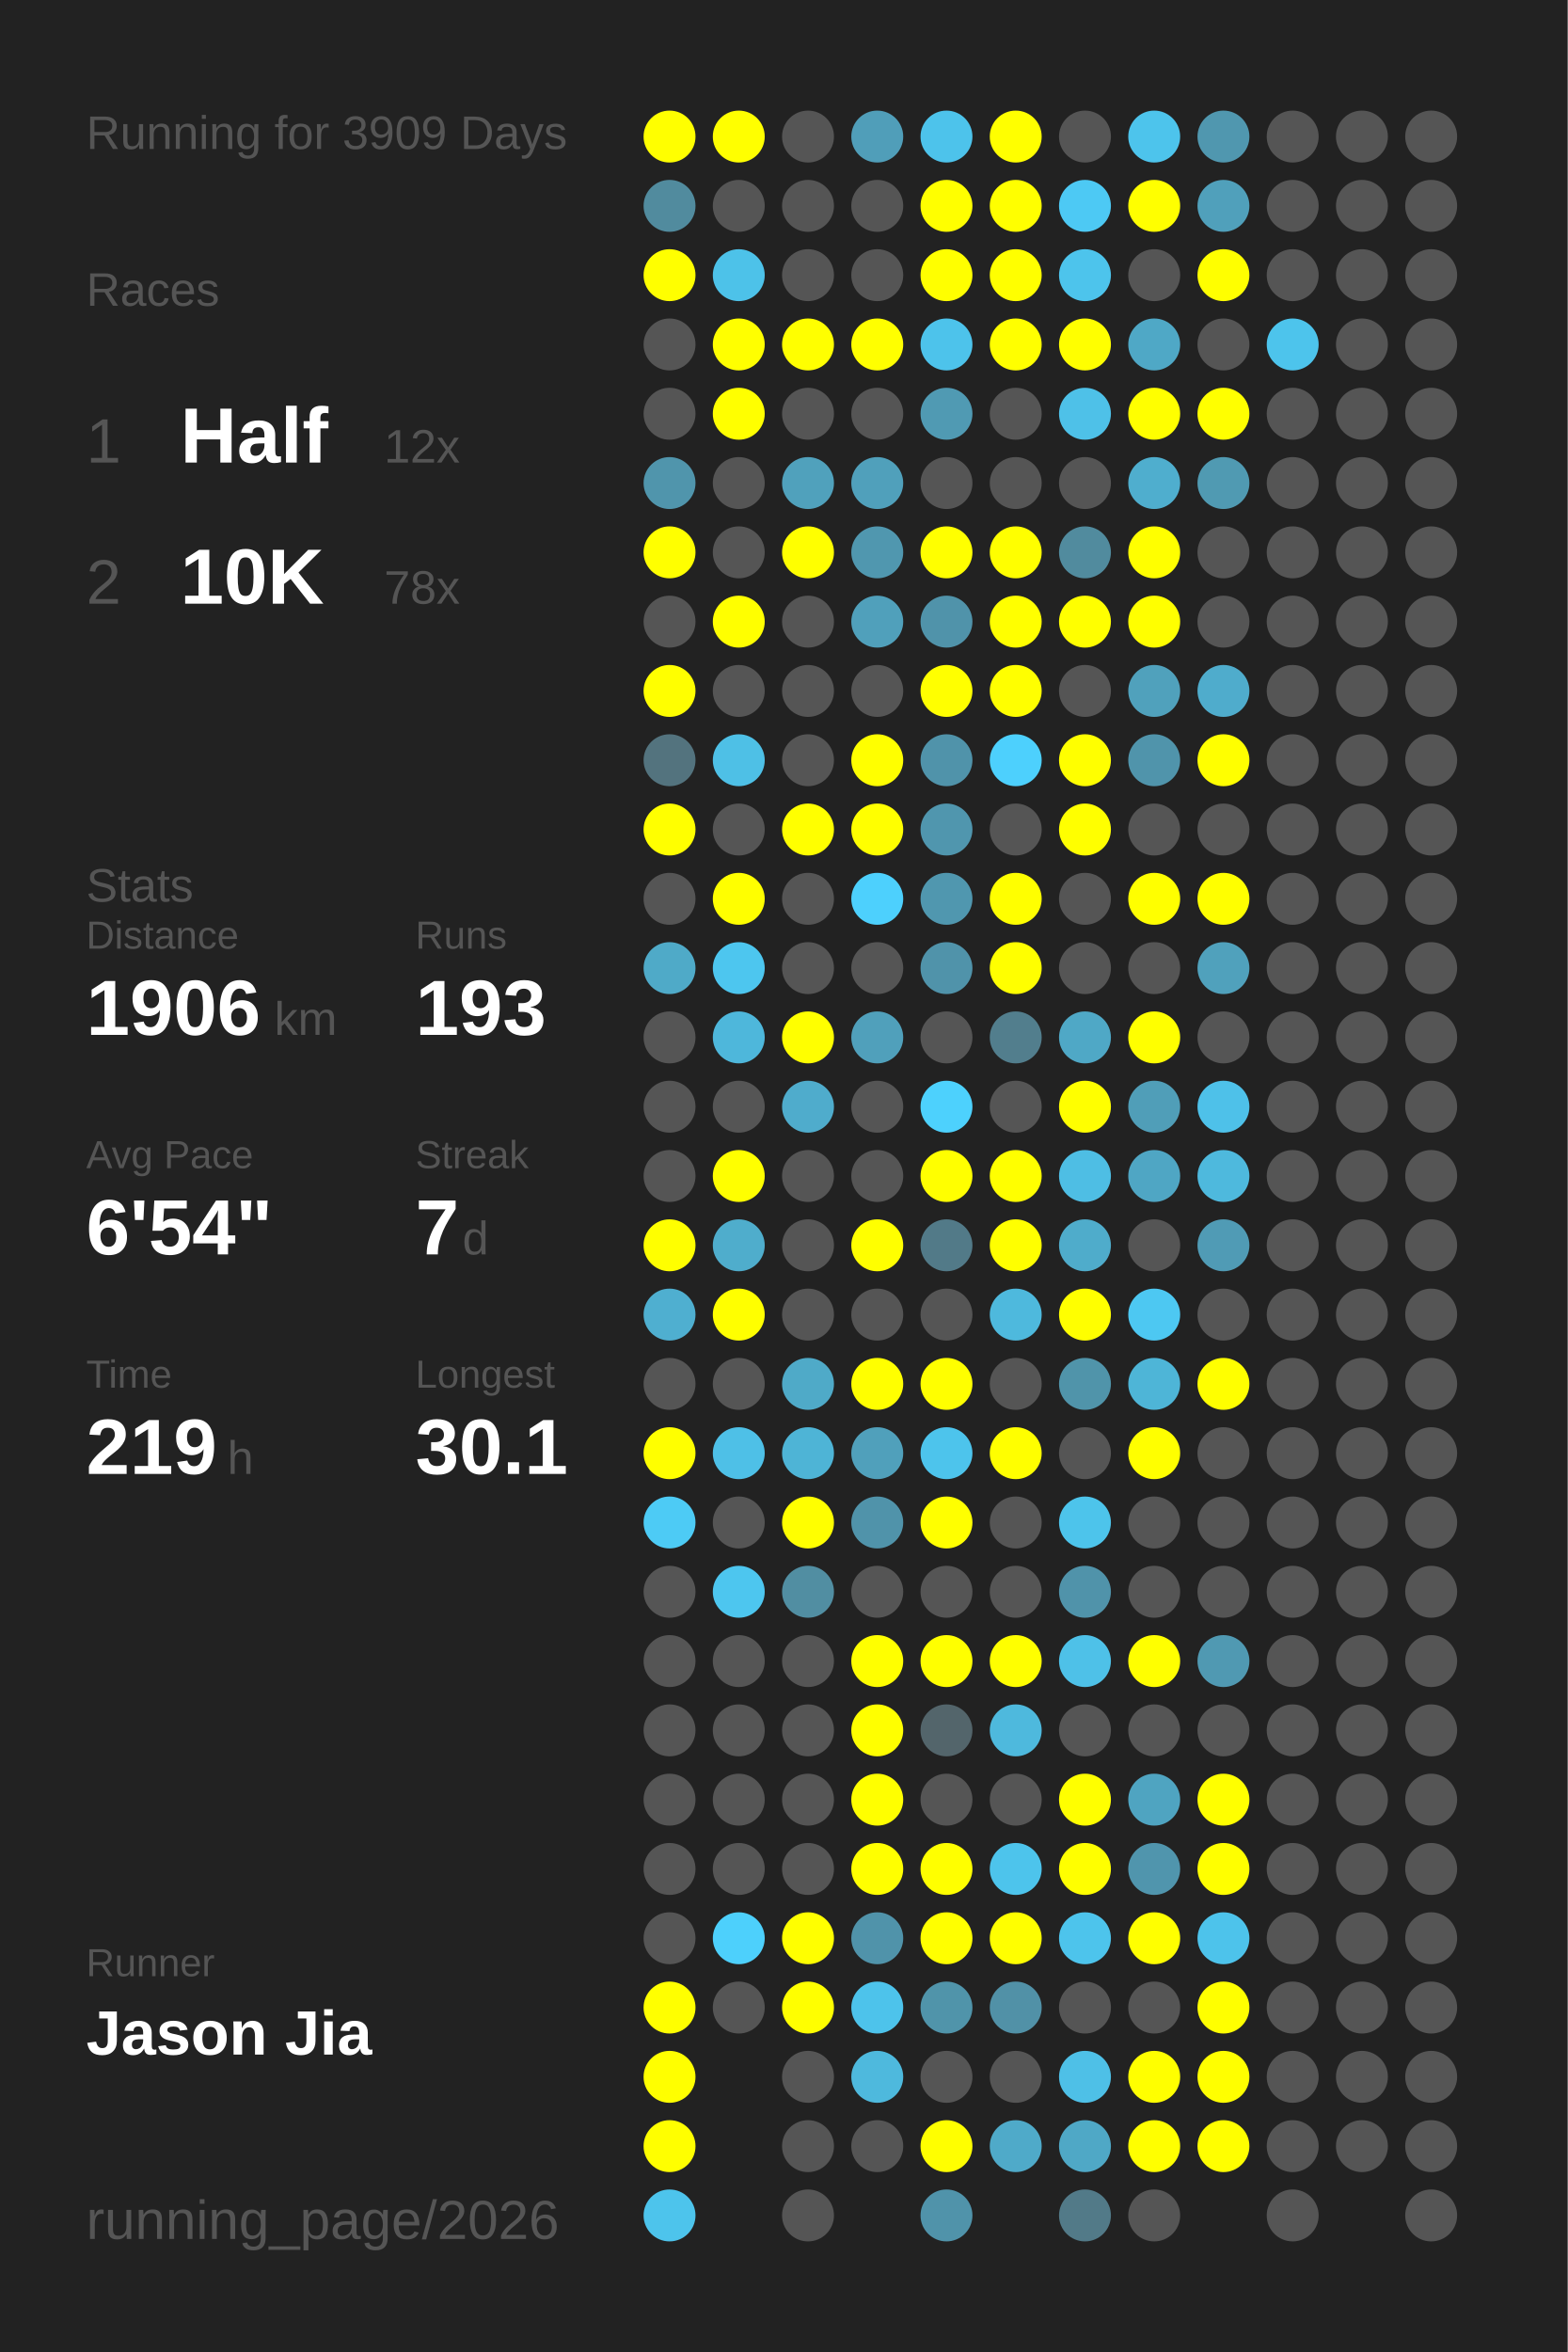
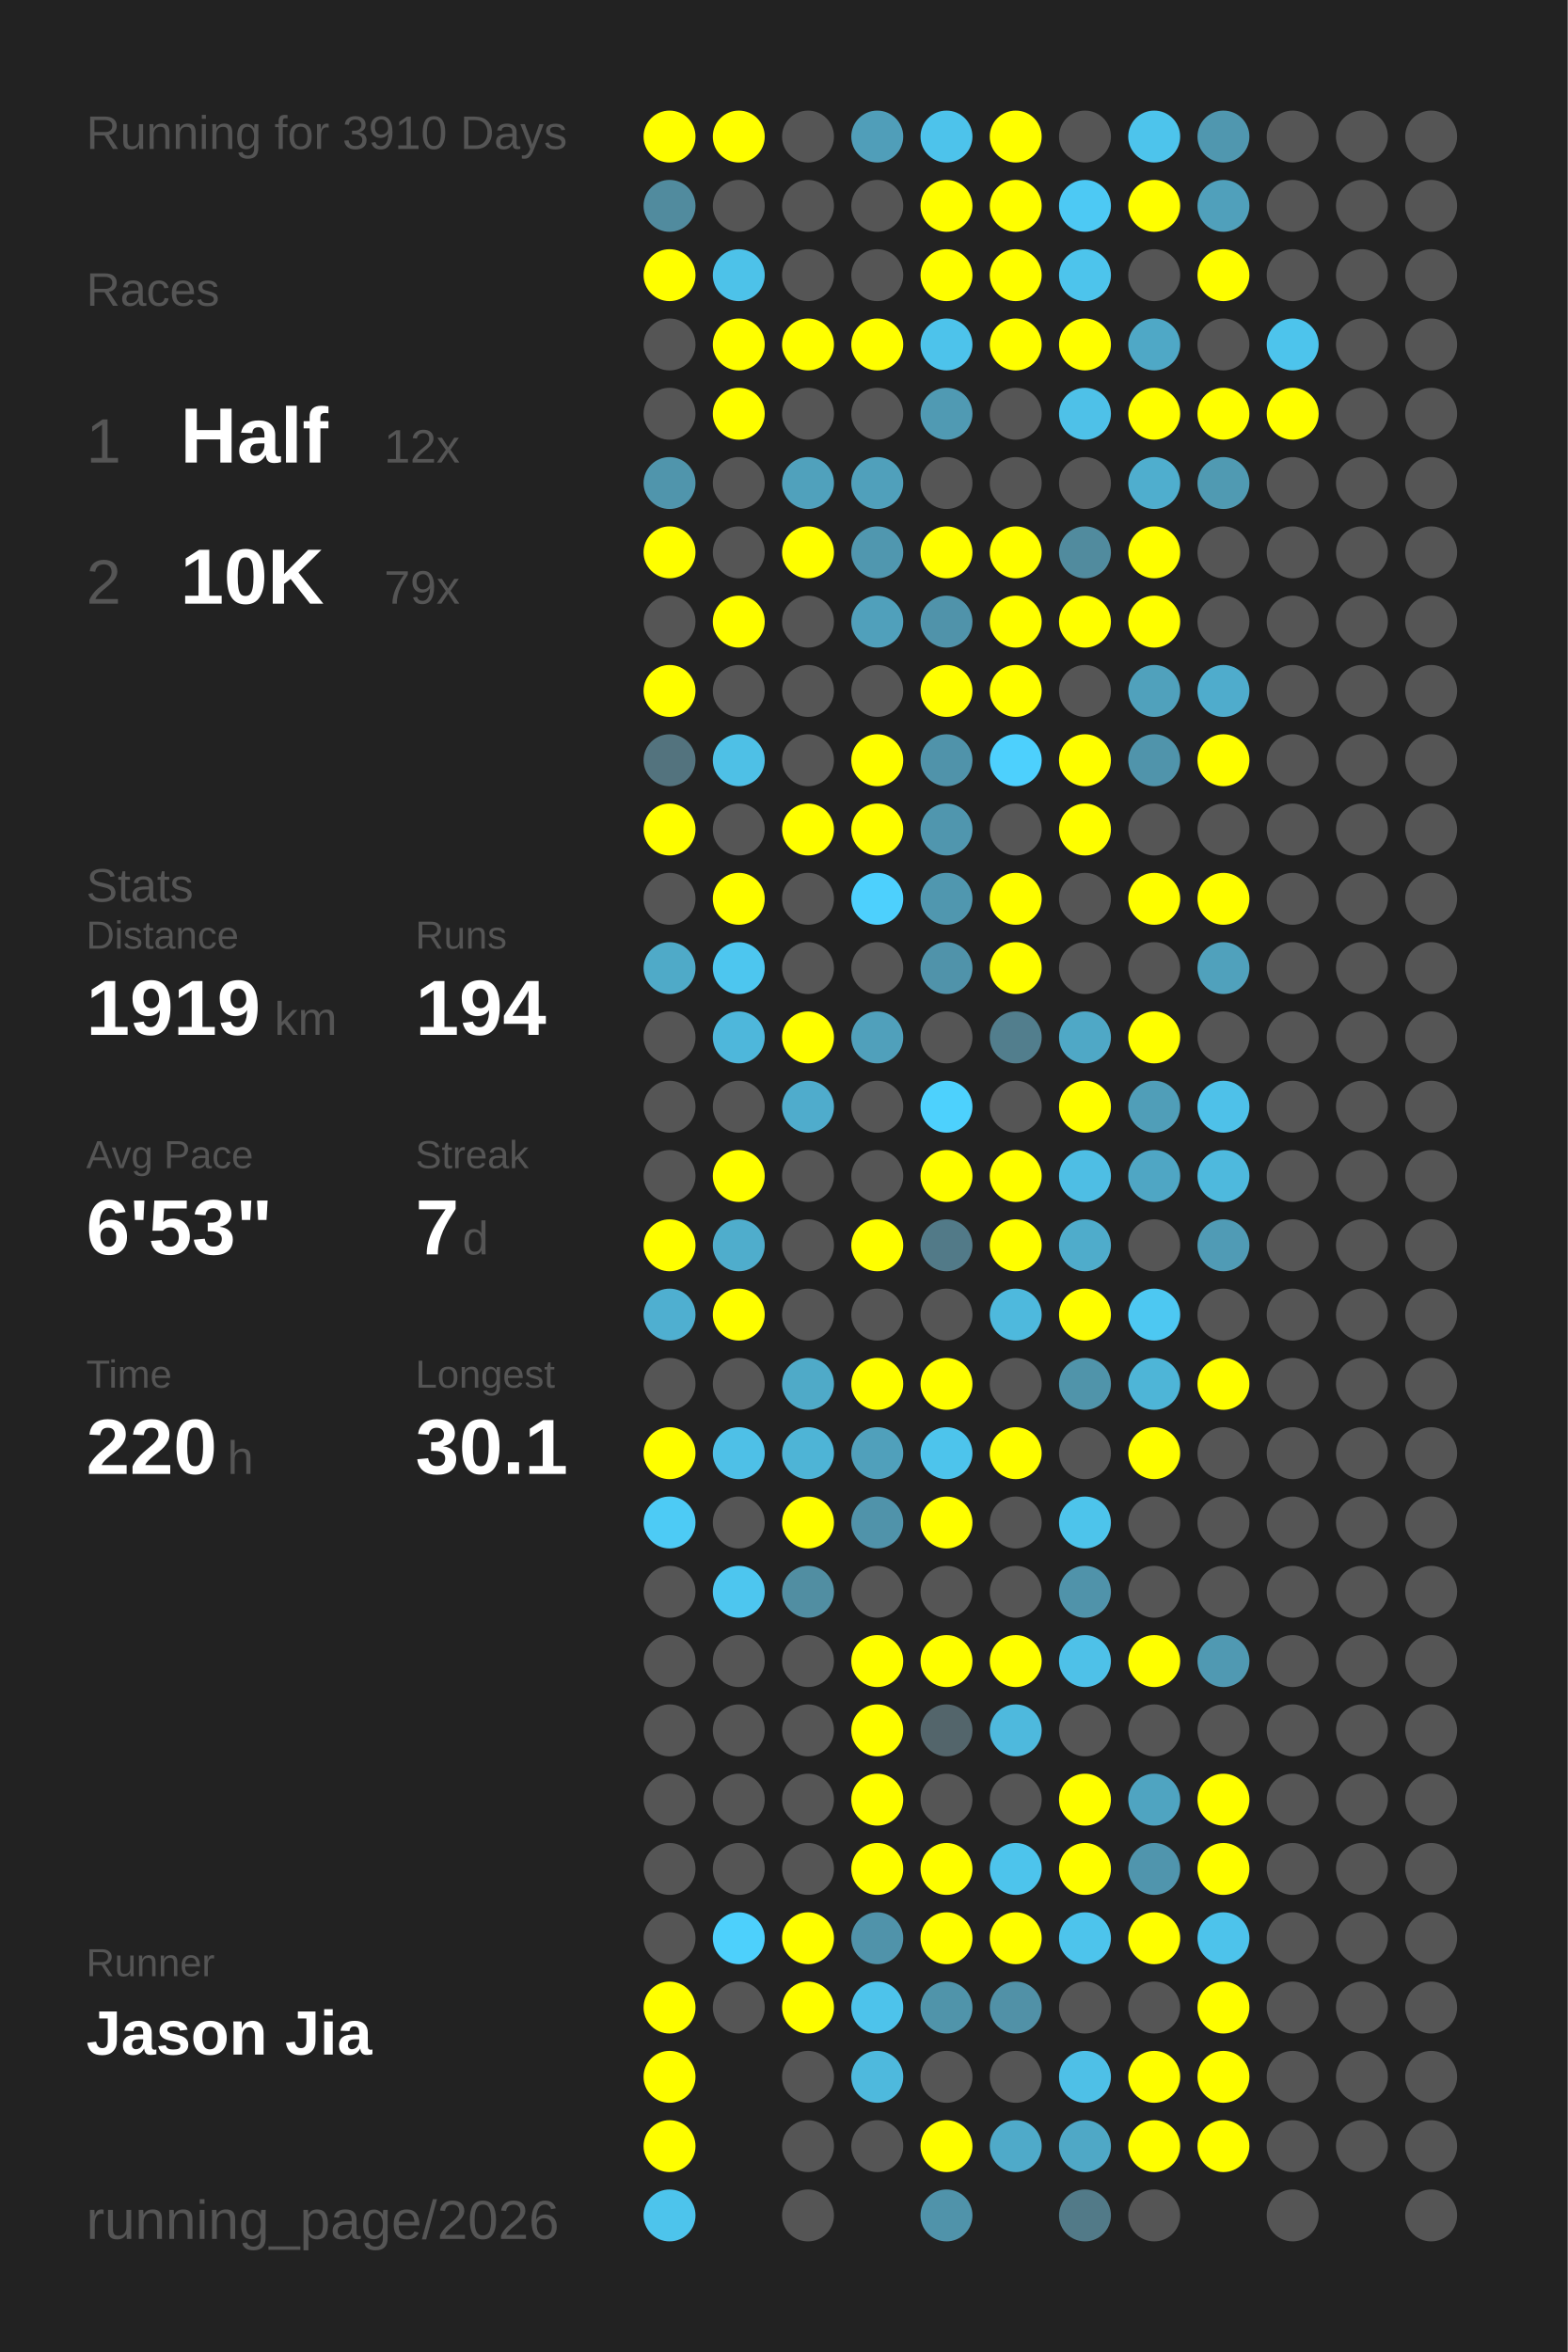
<svg xmlns="http://www.w3.org/2000/svg" baseProfile="full" height="300mm" version="1.1" viewBox="0,0,200,300" width="200mm">
  <defs />
  <rect fill="#222222" height="300" width="200" x="0" y="0" />
-   <text fill="#555555" style="font-size:6px; font-family:Arial;" x="11" y="19">Running for 3909 Days</text>
+   <text fill="#555555" style="font-size:6px; font-family:Arial;" x="11" y="19">Running for 3910 Days</text>
  <text fill="#555555" style="font-size:6px; font-family:Arial;" x="11" y="39">Races</text>
  <text fill="#555555" style="font-size:8px; font-family:Arial;" x="11" y="59">1</text>
  <text fill="#FFFFFF" style="font-size:10px; font-family:Arial; font-weight:bold;" x="23" y="59">Half</text>
  <text fill="#555555" style="font-size:6px; font-family:Arial;" x="49" y="59">12x</text>
  <text fill="#555555" style="font-size:8px; font-family:Arial;" x="11" y="77">2</text>
  <text fill="#FFFFFF" style="font-size:10px; font-family:Arial; font-weight:bold;" x="23" y="77">10K</text>
-   <text fill="#555555" style="font-size:6px; font-family:Arial;" x="49" y="77">78x</text>
+   <text fill="#555555" style="font-size:6px; font-family:Arial;" x="49" y="77">79x</text>
  <text fill="#555555" style="font-size:6px; font-family:Arial;" x="11" y="115">Stats</text>
  <text fill="#555555" style="font-size:5px; font-family:Arial;" x="11" y="121">Distance</text>
-   <text fill="#FFFFFF" style="font-size:10px; font-family:Arial; font-weight:bold;" x="11" y="132">1906</text>
+   <text fill="#FFFFFF" style="font-size:10px; font-family:Arial; font-weight:bold;" x="11" y="132">1919</text>
  <text fill="#555555" style="font-size:6px; font-family:Arial;" x="35" y="132">km</text>
  <text fill="#555555" style="font-size:5px; font-family:Arial;" x="53" y="121">Runs</text>
-   <text fill="#FFFFFF" style="font-size:10px; font-family:Arial; font-weight:bold;" x="53" y="132">193</text>
+   <text fill="#FFFFFF" style="font-size:10px; font-family:Arial; font-weight:bold;" x="53" y="132">194</text>
  <text fill="#555555" style="font-size:5px; font-family:Arial;" x="11" y="149">Avg Pace</text>
-   <text fill="#FFFFFF" style="font-size:10px; font-family:Arial; font-weight:bold;" x="11" y="160">6'54"</text>
+   <text fill="#FFFFFF" style="font-size:10px; font-family:Arial; font-weight:bold;" x="11" y="160">6'53"</text>
  <text fill="#555555" style="font-size:5px; font-family:Arial;" x="53" y="149">Streak</text>
  <text fill="#FFFFFF" style="font-size:10px; font-family:Arial; font-weight:bold;" x="53" y="160">7</text>
  <text fill="#555555" style="font-size:6px; font-family:Arial;" x="59" y="160">d</text>
  <text fill="#555555" style="font-size:5px; font-family:Arial;" x="11" y="177">Time</text>
-   <text fill="#FFFFFF" style="font-size:10px; font-family:Arial; font-weight:bold;" x="11" y="188">219</text>
+   <text fill="#FFFFFF" style="font-size:10px; font-family:Arial; font-weight:bold;" x="11" y="188">220</text>
  <text fill="#555555" style="font-size:6px; font-family:Arial;" x="29" y="188">h</text>
  <text fill="#555555" style="font-size:5px; font-family:Arial;" x="53" y="177">Longest</text>
  <text fill="#FFFFFF" style="font-size:10px; font-family:Arial; font-weight:bold;" x="53" y="188">30.1</text>
  <text fill="#555555" style="font-size:5px; font-family:Arial;" x="11" y="252.065">Runner</text>
  <text fill="#FFFFFF" style="font-size:8px; font-family:Arial; font-weight:bold;" x="11" y="262.065">Jason Jia</text>
  <text fill="#555555" style="font-size:7px; font-family:Arial;" x="11" y="285.581">running_page/2026</text>
  <circle cx="85.417" cy="17.419" fill="#FFFF00" r="3.312" />
  <circle cx="85.417" cy="26.258" fill="#518b9e" r="3.312" />
  <circle cx="85.417" cy="35.097" fill="#FFFF00" r="3.312" />
  <circle cx="85.417" cy="43.935" fill="#555555" r="3.312" />
  <circle cx="85.417" cy="52.774" fill="#555555" r="3.312" />
  <circle cx="85.417" cy="61.613" fill="#5095ac" r="3.312" />
  <circle cx="85.417" cy="70.452" fill="#FFFF00" r="3.312" />
  <circle cx="85.417" cy="79.29" fill="#555555" r="3.312" />
  <circle cx="85.417" cy="88.129" fill="#FFFF00" r="3.312" />
  <circle cx="85.417" cy="96.968" fill="#53737e" r="3.312" />
  <circle cx="85.417" cy="105.806" fill="#FFFF00" r="3.312" />
  <circle cx="85.417" cy="114.645" fill="#555555" r="3.312" />
  <circle cx="85.417" cy="123.484" fill="#4faac8" r="3.312" />
  <circle cx="85.417" cy="132.323" fill="#555555" r="3.312" />
  <circle cx="85.417" cy="141.161" fill="#555555" r="3.312" />
  <circle cx="85.417" cy="150" fill="#555555" r="3.312" />
  <circle cx="85.417" cy="158.839" fill="#FFFF00" r="3.312" />
  <circle cx="85.417" cy="167.677" fill="#4fafd0" r="3.312" />
  <circle cx="85.417" cy="176.516" fill="#555555" r="3.312" />
  <circle cx="85.417" cy="185.355" fill="#FFFF00" r="3.312" />
  <circle cx="85.417" cy="194.194" fill="#4dcbf5" r="3.312" />
  <circle cx="85.417" cy="203.032" fill="#555555" r="3.312" />
  <circle cx="85.417" cy="211.871" fill="#555555" r="3.312" />
  <circle cx="85.417" cy="220.71" fill="#555555" r="3.312" />
  <circle cx="85.417" cy="229.548" fill="#555555" r="3.312" />
  <circle cx="85.417" cy="238.387" fill="#555555" r="3.312" />
  <circle cx="85.417" cy="247.226" fill="#555555" r="3.312" />
  <circle cx="85.417" cy="256.065" fill="#FFFF00" r="3.312" />
  <circle cx="85.417" cy="264.903" fill="#FFFF00" r="3.312" />
  <circle cx="85.417" cy="273.742" fill="#FFFF00" r="3.312" />
  <circle cx="85.417" cy="282.581" fill="#4dc4ec" r="3.312" />
  <circle cx="94.25" cy="17.419" fill="#FFFF00" r="3.312" />
  <circle cx="94.25" cy="26.258" fill="#555555" r="3.312" />
  <circle cx="94.25" cy="35.097" fill="#4dc2e9" r="3.312" />
  <circle cx="94.25" cy="43.935" fill="#FFFF00" r="3.312" />
  <circle cx="94.25" cy="52.774" fill="#FFFF00" r="3.312" />
  <circle cx="94.25" cy="61.613" fill="#555555" r="3.312" />
  <circle cx="94.25" cy="70.452" fill="#555555" r="3.312" />
  <circle cx="94.25" cy="79.29" fill="#FFFF00" r="3.312" />
  <circle cx="94.25" cy="88.129" fill="#555555" r="3.312" />
  <circle cx="94.25" cy="96.968" fill="#4ec0e6" r="3.312" />
  <circle cx="94.25" cy="105.806" fill="#555555" r="3.312" />
  <circle cx="94.25" cy="114.645" fill="#FFFF00" r="3.312" />
  <circle cx="94.25" cy="123.484" fill="#4dc6ef" r="3.312" />
  <circle cx="94.25" cy="132.323" fill="#4eb7db" r="3.312" />
  <circle cx="94.25" cy="141.161" fill="#555555" r="3.312" />
  <circle cx="94.25" cy="150" fill="#FFFF00" r="3.312" />
  <circle cx="94.25" cy="158.839" fill="#4fadcc" r="3.312" />
  <circle cx="94.25" cy="167.677" fill="#FFFF00" r="3.312" />
  <circle cx="94.25" cy="176.516" fill="#555555" r="3.312" />
  <circle cx="94.25" cy="185.355" fill="#4ec0e7" r="3.312" />
  <circle cx="94.25" cy="194.194" fill="#555555" r="3.312" />
  <circle cx="94.25" cy="203.032" fill="#4dc6ef" r="3.312" />
  <circle cx="94.25" cy="211.871" fill="#555555" r="3.312" />
  <circle cx="94.25" cy="220.71" fill="#555555" r="3.312" />
  <circle cx="94.25" cy="229.548" fill="#555555" r="3.312" />
  <circle cx="94.25" cy="238.387" fill="#555555" r="3.312" />
  <circle cx="94.25" cy="247.226" fill="#4dd0fc" r="3.312" />
  <circle cx="94.25" cy="256.065" fill="#555555" r="3.312" />
  <circle cx="103.083" cy="17.419" fill="#555555" r="3.312" />
  <circle cx="103.083" cy="26.258" fill="#555555" r="3.312" />
  <circle cx="103.083" cy="35.097" fill="#555555" r="3.312" />
  <circle cx="103.083" cy="43.935" fill="#FFFF00" r="3.312" />
  <circle cx="103.083" cy="52.774" fill="#555555" r="3.312" />
  <circle cx="103.083" cy="61.613" fill="#50a1bc" r="3.312" />
  <circle cx="103.083" cy="70.452" fill="#FFFF00" r="3.312" />
  <circle cx="103.083" cy="79.29" fill="#555555" r="3.312" />
  <circle cx="103.083" cy="88.129" fill="#555555" r="3.312" />
  <circle cx="103.083" cy="96.968" fill="#555555" r="3.312" />
  <circle cx="103.083" cy="105.806" fill="#FFFF00" r="3.312" />
  <circle cx="103.083" cy="114.645" fill="#555555" r="3.312" />
  <circle cx="103.083" cy="123.484" fill="#555555" r="3.312" />
  <circle cx="103.083" cy="132.323" fill="#FFFF00" r="3.312" />
  <circle cx="103.083" cy="141.161" fill="#4faccc" r="3.312" />
  <circle cx="103.083" cy="150" fill="#555555" r="3.312" />
  <circle cx="103.083" cy="158.839" fill="#555555" r="3.312" />
  <circle cx="103.083" cy="167.677" fill="#555555" r="3.312" />
  <circle cx="103.083" cy="176.516" fill="#4faac8" r="3.312" />
  <circle cx="103.083" cy="185.355" fill="#4eb4d6" r="3.312" />
  <circle cx="103.083" cy="194.194" fill="#FFFF00" r="3.312" />
  <circle cx="103.083" cy="203.032" fill="#518ea2" r="3.312" />
  <circle cx="103.083" cy="211.871" fill="#555555" r="3.312" />
  <circle cx="103.083" cy="220.71" fill="#555555" r="3.312" />
  <circle cx="103.083" cy="229.548" fill="#555555" r="3.312" />
  <circle cx="103.083" cy="238.387" fill="#555555" r="3.312" />
  <circle cx="103.083" cy="247.226" fill="#FFFF00" r="3.312" />
  <circle cx="103.083" cy="256.065" fill="#FFFF00" r="3.312" />
  <circle cx="103.083" cy="264.903" fill="#555555" r="3.312" />
  <circle cx="103.083" cy="273.742" fill="#555555" r="3.312" />
  <circle cx="103.083" cy="282.581" fill="#555555" r="3.312" />
  <circle cx="111.917" cy="17.419" fill="#509eb9" r="3.312" />
  <circle cx="111.917" cy="26.258" fill="#555555" r="3.312" />
  <circle cx="111.917" cy="35.097" fill="#555555" r="3.312" />
  <circle cx="111.917" cy="43.935" fill="#FFFF00" r="3.312" />
  <circle cx="111.917" cy="52.774" fill="#555555" r="3.312" />
  <circle cx="111.917" cy="61.613" fill="#50a0bb" r="3.312" />
  <circle cx="111.917" cy="70.452" fill="#5097af" r="3.312" />
  <circle cx="111.917" cy="79.29" fill="#50a0bb" r="3.312" />
  <circle cx="111.917" cy="88.129" fill="#555555" r="3.312" />
  <circle cx="111.917" cy="96.968" fill="#FFFF00" r="3.312" />
  <circle cx="111.917" cy="105.806" fill="#FFFF00" r="3.312" />
  <circle cx="111.917" cy="114.645" fill="#4dd0fd" r="3.312" />
  <circle cx="111.917" cy="123.484" fill="#555555" r="3.312" />
  <circle cx="111.917" cy="132.323" fill="#50a0bb" r="3.312" />
  <circle cx="111.917" cy="141.161" fill="#555555" r="3.312" />
  <circle cx="111.917" cy="150" fill="#555555" r="3.312" />
  <circle cx="111.917" cy="158.839" fill="#FFFF00" r="3.312" />
  <circle cx="111.917" cy="167.677" fill="#555555" r="3.312" />
  <circle cx="111.917" cy="176.516" fill="#FFFF00" r="3.312" />
  <circle cx="111.917" cy="185.355" fill="#50a0bb" r="3.312" />
  <circle cx="111.917" cy="194.194" fill="#5093aa" r="3.312" />
  <circle cx="111.917" cy="203.032" fill="#555555" r="3.312" />
  <circle cx="111.917" cy="211.871" fill="#FFFF00" r="3.312" />
  <circle cx="111.917" cy="220.71" fill="#FFFF00" r="3.312" />
  <circle cx="111.917" cy="229.548" fill="#FFFF00" r="3.312" />
  <circle cx="111.917" cy="238.387" fill="#FFFF00" r="3.312" />
  <circle cx="111.917" cy="247.226" fill="#5093aa" r="3.312" />
  <circle cx="111.917" cy="256.065" fill="#4dc3eb" r="3.312" />
  <circle cx="111.917" cy="264.903" fill="#4eb9dd" r="3.312" />
  <circle cx="111.917" cy="273.742" fill="#555555" r="3.312" />
  <circle cx="120.75" cy="17.419" fill="#4dc3eb" r="3.312" />
  <circle cx="120.75" cy="26.258" fill="#FFFF00" r="3.312" />
  <circle cx="120.75" cy="35.097" fill="#FFFF00" r="3.312" />
  <circle cx="120.75" cy="43.935" fill="#4dc3eb" r="3.312" />
  <circle cx="120.75" cy="52.774" fill="#509ab3" r="3.312" />
  <circle cx="120.75" cy="61.613" fill="#555555" r="3.312" />
  <circle cx="120.75" cy="70.452" fill="#FFFF00" r="3.312" />
  <circle cx="120.75" cy="79.29" fill="#5093aa" r="3.312" />
  <circle cx="120.75" cy="88.129" fill="#FFFF00" r="3.312" />
  <circle cx="120.75" cy="96.968" fill="#5093aa" r="3.312" />
  <circle cx="120.75" cy="105.806" fill="#5096ae" r="3.312" />
  <circle cx="120.75" cy="114.645" fill="#5097af" r="3.312" />
  <circle cx="120.75" cy="123.484" fill="#5093aa" r="3.312" />
  <circle cx="120.75" cy="132.323" fill="#555555" r="3.312" />
  <circle cx="120.75" cy="141.161" fill="#4dd1fd" r="3.312" />
  <circle cx="120.75" cy="150" fill="#FFFF00" r="3.312" />
  <circle cx="120.75" cy="158.839" fill="#527a88" r="3.312" />
  <circle cx="120.75" cy="167.677" fill="#555555" r="3.312" />
  <circle cx="120.75" cy="176.516" fill="#FFFF00" r="3.312" />
  <circle cx="120.75" cy="185.355" fill="#4dc4ec" r="3.312" />
  <circle cx="120.75" cy="194.194" fill="#FFFF00" r="3.312" />
  <circle cx="120.75" cy="203.032" fill="#555555" r="3.312" />
  <circle cx="120.75" cy="211.871" fill="#FFFF00" r="3.312" />
  <circle cx="120.75" cy="220.71" fill="#53656b" r="3.312" />
  <circle cx="120.75" cy="229.548" fill="#555555" r="3.312" />
  <circle cx="120.75" cy="238.387" fill="#FFFF00" r="3.312" />
  <circle cx="120.75" cy="247.226" fill="#FFFF00" r="3.312" />
  <circle cx="120.75" cy="256.065" fill="#5094aa" r="3.312" />
  <circle cx="120.75" cy="264.903" fill="#555555" r="3.312" />
  <circle cx="120.75" cy="273.742" fill="#FFFF00" r="3.312" />
  <circle cx="120.75" cy="282.581" fill="#5093aa" r="3.312" />
  <circle cx="129.583" cy="17.419" fill="#FFFF00" r="3.312" />
  <circle cx="129.583" cy="26.258" fill="#FFFF00" r="3.312" />
  <circle cx="129.583" cy="35.097" fill="#FFFF00" r="3.312" />
  <circle cx="129.583" cy="43.935" fill="#FFFF00" r="3.312" />
  <circle cx="129.583" cy="52.774" fill="#555555" r="3.312" />
  <circle cx="129.583" cy="61.613" fill="#555555" r="3.312" />
  <circle cx="129.583" cy="70.452" fill="#FFFF00" r="3.312" />
  <circle cx="129.583" cy="79.29" fill="#FFFF00" r="3.312" />
  <circle cx="129.583" cy="88.129" fill="#FFFF00" r="3.312" />
  <circle cx="129.583" cy="96.968" fill="#4dd0fd" r="3.312" />
  <circle cx="129.583" cy="105.806" fill="#555555" r="3.312" />
  <circle cx="129.583" cy="114.645" fill="#FFFF00" r="3.312" />
  <circle cx="129.583" cy="123.484" fill="#FFFF00" r="3.312" />
  <circle cx="129.583" cy="132.323" fill="#527e8d" r="3.312" />
  <circle cx="129.583" cy="141.161" fill="#555555" r="3.312" />
  <circle cx="129.583" cy="150" fill="#FFFF00" r="3.312" />
  <circle cx="129.583" cy="158.839" fill="#FFFF00" r="3.312" />
  <circle cx="129.583" cy="167.677" fill="#4eb9dd" r="3.312" />
  <circle cx="129.583" cy="176.516" fill="#555555" r="3.312" />
  <circle cx="129.583" cy="185.355" fill="#FFFF00" r="3.312" />
  <circle cx="129.583" cy="194.194" fill="#555555" r="3.312" />
  <circle cx="129.583" cy="203.032" fill="#555555" r="3.312" />
  <circle cx="129.583" cy="211.871" fill="#FFFF00" r="3.312" />
  <circle cx="129.583" cy="220.71" fill="#4eb9dd" r="3.312" />
  <circle cx="129.583" cy="229.548" fill="#555555" r="3.312" />
  <circle cx="129.583" cy="238.387" fill="#4dc4ec" r="3.312" />
  <circle cx="129.583" cy="247.226" fill="#FFFF00" r="3.312" />
  <circle cx="129.583" cy="256.065" fill="#5191a7" r="3.312" />
  <circle cx="129.583" cy="264.903" fill="#555555" r="3.312" />
  <circle cx="129.583" cy="273.742" fill="#4faac9" r="3.312" />
  <circle cx="138.417" cy="17.419" fill="#555555" r="3.312" />
  <circle cx="138.417" cy="26.258" fill="#4dc9f4" r="3.312" />
  <circle cx="138.417" cy="35.097" fill="#4dc4ec" r="3.312" />
  <circle cx="138.417" cy="43.935" fill="#FFFF00" r="3.312" />
  <circle cx="138.417" cy="52.774" fill="#4ec1e8" r="3.312" />
  <circle cx="138.417" cy="61.613" fill="#555555" r="3.312" />
  <circle cx="138.417" cy="70.452" fill="#518b9e" r="3.312" />
  <circle cx="138.417" cy="79.29" fill="#FFFF00" r="3.312" />
  <circle cx="138.417" cy="88.129" fill="#555555" r="3.312" />
  <circle cx="138.417" cy="96.968" fill="#FFFF00" r="3.312" />
  <circle cx="138.417" cy="105.806" fill="#FFFF00" r="3.312" />
  <circle cx="138.417" cy="114.645" fill="#555555" r="3.312" />
  <circle cx="138.417" cy="123.484" fill="#555555" r="3.312" />
  <circle cx="138.417" cy="132.323" fill="#4fa8c6" r="3.312" />
  <circle cx="138.417" cy="141.161" fill="#FFFF00" r="3.312" />
  <circle cx="138.417" cy="150" fill="#4ebee4" r="3.312" />
  <circle cx="138.417" cy="158.839" fill="#4faccb" r="3.312" />
  <circle cx="138.417" cy="167.677" fill="#FFFF00" r="3.312" />
  <circle cx="138.417" cy="176.516" fill="#5094aa" r="3.312" />
  <circle cx="138.417" cy="185.355" fill="#555555" r="3.312" />
  <circle cx="138.417" cy="194.194" fill="#4dc4eb" r="3.312" />
  <circle cx="138.417" cy="203.032" fill="#5093aa" r="3.312" />
  <circle cx="138.417" cy="211.871" fill="#4ec1e8" r="3.312" />
  <circle cx="138.417" cy="220.71" fill="#555555" r="3.312" />
  <circle cx="138.417" cy="229.548" fill="#FFFF00" r="3.312" />
  <circle cx="138.417" cy="238.387" fill="#FFFF00" r="3.312" />
  <circle cx="138.417" cy="247.226" fill="#4dc4ec" r="3.312" />
  <circle cx="138.417" cy="256.065" fill="#555555" r="3.312" />
  <circle cx="138.417" cy="264.903" fill="#4ec0e7" r="3.312" />
  <circle cx="138.417" cy="273.742" fill="#4fa8c6" r="3.312" />
  <circle cx="138.417" cy="282.581" fill="#527a88" r="3.312" />
  <circle cx="147.25" cy="17.419" fill="#4dc4ec" r="3.312" />
  <circle cx="147.25" cy="26.258" fill="#FFFF00" r="3.312" />
  <circle cx="147.25" cy="35.097" fill="#555555" r="3.312" />
  <circle cx="147.25" cy="43.935" fill="#4fa8c6" r="3.312" />
  <circle cx="147.25" cy="52.774" fill="#FFFF00" r="3.312" />
  <circle cx="147.25" cy="61.613" fill="#4faece" r="3.312" />
  <circle cx="147.25" cy="70.452" fill="#FFFF00" r="3.312" />
  <circle cx="147.25" cy="79.29" fill="#FFFF00" r="3.312" />
  <circle cx="147.25" cy="88.129" fill="#50a1bc" r="3.312" />
  <circle cx="147.25" cy="96.968" fill="#5094ab" r="3.312" />
  <circle cx="147.25" cy="105.806" fill="#555555" r="3.312" />
  <circle cx="147.25" cy="114.645" fill="#FFFF00" r="3.312" />
  <circle cx="147.25" cy="123.484" fill="#555555" r="3.312" />
  <circle cx="147.25" cy="132.323" fill="#FFFF00" r="3.312" />
  <circle cx="147.25" cy="141.161" fill="#509eb8" r="3.312" />
  <circle cx="147.25" cy="150" fill="#4fa6c4" r="3.312" />
  <circle cx="147.25" cy="158.839" fill="#555555" r="3.312" />
  <circle cx="147.25" cy="167.677" fill="#4dc8f2" r="3.312" />
  <circle cx="147.25" cy="176.516" fill="#4eb5d7" r="3.312" />
  <circle cx="147.25" cy="185.355" fill="#FFFF00" r="3.312" />
  <circle cx="147.25" cy="194.194" fill="#555555" r="3.312" />
  <circle cx="147.25" cy="203.032" fill="#555555" r="3.312" />
  <circle cx="147.25" cy="211.871" fill="#FFFF00" r="3.312" />
  <circle cx="147.25" cy="220.71" fill="#555555" r="3.312" />
  <circle cx="147.25" cy="229.548" fill="#4fa4c1" r="3.312" />
  <circle cx="147.25" cy="238.387" fill="#5095ad" r="3.312" />
  <circle cx="147.25" cy="247.226" fill="#FFFF00" r="3.312" />
  <circle cx="147.25" cy="256.065" fill="#555555" r="3.312" />
  <circle cx="147.25" cy="264.903" fill="#FFFF00" r="3.312" />
  <circle cx="147.25" cy="273.742" fill="#FFFF00" r="3.312" />
  <circle cx="147.25" cy="282.581" fill="#555555" r="3.312" />
  <circle cx="156.083" cy="17.419" fill="#5097af" r="3.312" />
  <circle cx="156.083" cy="26.258" fill="#50a0bb" r="3.312" />
  <circle cx="156.083" cy="35.097" fill="#FFFF00" r="3.312" />
  <circle cx="156.083" cy="43.935" fill="#555555" r="3.312" />
  <circle cx="156.083" cy="52.774" fill="#FFFF00" r="3.312" />
  <circle cx="156.083" cy="61.613" fill="#509ab2" r="3.312" />
  <circle cx="156.083" cy="70.452" fill="#555555" r="3.312" />
  <circle cx="156.083" cy="79.29" fill="#555555" r="3.312" />
  <circle cx="156.083" cy="88.129" fill="#4faccc" r="3.312" />
  <circle cx="156.083" cy="96.968" fill="#FFFF00" r="3.312" />
  <circle cx="156.083" cy="105.806" fill="#555555" r="3.312" />
  <circle cx="156.083" cy="114.645" fill="#FFFF00" r="3.312" />
  <circle cx="156.083" cy="123.484" fill="#50a1bc" r="3.312" />
  <circle cx="156.083" cy="132.323" fill="#555555" r="3.312" />
  <circle cx="156.083" cy="141.161" fill="#4ec1e9" r="3.312" />
  <circle cx="156.083" cy="150" fill="#4eb9dd" r="3.312" />
  <circle cx="156.083" cy="158.839" fill="#509bb5" r="3.312" />
  <circle cx="156.083" cy="167.677" fill="#555555" r="3.312" />
  <circle cx="156.083" cy="176.516" fill="#FFFF00" r="3.312" />
  <circle cx="156.083" cy="185.355" fill="#555555" r="3.312" />
  <circle cx="156.083" cy="194.194" fill="#555555" r="3.312" />
  <circle cx="156.083" cy="203.032" fill="#555555" r="3.312" />
  <circle cx="156.083" cy="211.871" fill="#5099b2" r="3.312" />
  <circle cx="156.083" cy="220.71" fill="#555555" r="3.312" />
  <circle cx="156.083" cy="229.548" fill="#FFFF00" r="3.312" />
  <circle cx="156.083" cy="238.387" fill="#FFFF00" r="3.312" />
  <circle cx="156.083" cy="247.226" fill="#4dc3eb" r="3.312" />
  <circle cx="156.083" cy="256.065" fill="#FFFF00" r="3.312" />
  <circle cx="156.083" cy="264.903" fill="#FFFF00" r="3.312" />
  <circle cx="156.083" cy="273.742" fill="#FFFF00" r="3.312" />
  <circle cx="164.917" cy="17.419" fill="#555555" r="3.312" />
  <circle cx="164.917" cy="26.258" fill="#555555" r="3.312" />
  <circle cx="164.917" cy="35.097" fill="#555555" r="3.312" />
  <circle cx="164.917" cy="43.935" fill="#4dc4ec" r="3.312" />
-   <circle cx="164.917" cy="52.774" fill="#555555" r="3.312" />
+   <circle cx="164.917" cy="52.774" fill="#FFFF00" r="3.312" />
  <circle cx="164.917" cy="61.613" fill="#555555" r="3.312" />
  <circle cx="164.917" cy="70.452" fill="#555555" r="3.312" />
  <circle cx="164.917" cy="79.29" fill="#555555" r="3.312" />
  <circle cx="164.917" cy="88.129" fill="#555555" r="3.312" />
  <circle cx="164.917" cy="96.968" fill="#555555" r="3.312" />
  <circle cx="164.917" cy="105.806" fill="#555555" r="3.312" />
  <circle cx="164.917" cy="114.645" fill="#555555" r="3.312" />
  <circle cx="164.917" cy="123.484" fill="#555555" r="3.312" />
  <circle cx="164.917" cy="132.323" fill="#555555" r="3.312" />
  <circle cx="164.917" cy="141.161" fill="#555555" r="3.312" />
  <circle cx="164.917" cy="150" fill="#555555" r="3.312" />
  <circle cx="164.917" cy="158.839" fill="#555555" r="3.312" />
  <circle cx="164.917" cy="167.677" fill="#555555" r="3.312" />
  <circle cx="164.917" cy="176.516" fill="#555555" r="3.312" />
  <circle cx="164.917" cy="185.355" fill="#555555" r="3.312" />
  <circle cx="164.917" cy="194.194" fill="#555555" r="3.312" />
  <circle cx="164.917" cy="203.032" fill="#555555" r="3.312" />
  <circle cx="164.917" cy="211.871" fill="#555555" r="3.312" />
  <circle cx="164.917" cy="220.71" fill="#555555" r="3.312" />
  <circle cx="164.917" cy="229.548" fill="#555555" r="3.312" />
  <circle cx="164.917" cy="238.387" fill="#555555" r="3.312" />
  <circle cx="164.917" cy="247.226" fill="#555555" r="3.312" />
  <circle cx="164.917" cy="256.065" fill="#555555" r="3.312" />
  <circle cx="164.917" cy="264.903" fill="#555555" r="3.312" />
  <circle cx="164.917" cy="273.742" fill="#555555" r="3.312" />
  <circle cx="164.917" cy="282.581" fill="#555555" r="3.312" />
  <circle cx="173.75" cy="17.419" fill="#555555" r="3.312" />
  <circle cx="173.75" cy="26.258" fill="#555555" r="3.312" />
  <circle cx="173.75" cy="35.097" fill="#555555" r="3.312" />
  <circle cx="173.75" cy="43.935" fill="#555555" r="3.312" />
  <circle cx="173.75" cy="52.774" fill="#555555" r="3.312" />
  <circle cx="173.75" cy="61.613" fill="#555555" r="3.312" />
  <circle cx="173.75" cy="70.452" fill="#555555" r="3.312" />
  <circle cx="173.75" cy="79.29" fill="#555555" r="3.312" />
  <circle cx="173.75" cy="88.129" fill="#555555" r="3.312" />
  <circle cx="173.75" cy="96.968" fill="#555555" r="3.312" />
  <circle cx="173.75" cy="105.806" fill="#555555" r="3.312" />
  <circle cx="173.75" cy="114.645" fill="#555555" r="3.312" />
  <circle cx="173.75" cy="123.484" fill="#555555" r="3.312" />
  <circle cx="173.75" cy="132.323" fill="#555555" r="3.312" />
  <circle cx="173.75" cy="141.161" fill="#555555" r="3.312" />
  <circle cx="173.75" cy="150" fill="#555555" r="3.312" />
  <circle cx="173.75" cy="158.839" fill="#555555" r="3.312" />
  <circle cx="173.75" cy="167.677" fill="#555555" r="3.312" />
  <circle cx="173.75" cy="176.516" fill="#555555" r="3.312" />
  <circle cx="173.75" cy="185.355" fill="#555555" r="3.312" />
  <circle cx="173.75" cy="194.194" fill="#555555" r="3.312" />
  <circle cx="173.75" cy="203.032" fill="#555555" r="3.312" />
  <circle cx="173.75" cy="211.871" fill="#555555" r="3.312" />
  <circle cx="173.75" cy="220.71" fill="#555555" r="3.312" />
  <circle cx="173.75" cy="229.548" fill="#555555" r="3.312" />
  <circle cx="173.75" cy="238.387" fill="#555555" r="3.312" />
  <circle cx="173.75" cy="247.226" fill="#555555" r="3.312" />
  <circle cx="173.75" cy="256.065" fill="#555555" r="3.312" />
  <circle cx="173.75" cy="264.903" fill="#555555" r="3.312" />
  <circle cx="173.75" cy="273.742" fill="#555555" r="3.312" />
  <circle cx="182.583" cy="17.419" fill="#555555" r="3.312" />
  <circle cx="182.583" cy="26.258" fill="#555555" r="3.312" />
  <circle cx="182.583" cy="35.097" fill="#555555" r="3.312" />
  <circle cx="182.583" cy="43.935" fill="#555555" r="3.312" />
  <circle cx="182.583" cy="52.774" fill="#555555" r="3.312" />
  <circle cx="182.583" cy="61.613" fill="#555555" r="3.312" />
  <circle cx="182.583" cy="70.452" fill="#555555" r="3.312" />
  <circle cx="182.583" cy="79.29" fill="#555555" r="3.312" />
  <circle cx="182.583" cy="88.129" fill="#555555" r="3.312" />
  <circle cx="182.583" cy="96.968" fill="#555555" r="3.312" />
  <circle cx="182.583" cy="105.806" fill="#555555" r="3.312" />
  <circle cx="182.583" cy="114.645" fill="#555555" r="3.312" />
  <circle cx="182.583" cy="123.484" fill="#555555" r="3.312" />
  <circle cx="182.583" cy="132.323" fill="#555555" r="3.312" />
  <circle cx="182.583" cy="141.161" fill="#555555" r="3.312" />
  <circle cx="182.583" cy="150" fill="#555555" r="3.312" />
  <circle cx="182.583" cy="158.839" fill="#555555" r="3.312" />
  <circle cx="182.583" cy="167.677" fill="#555555" r="3.312" />
  <circle cx="182.583" cy="176.516" fill="#555555" r="3.312" />
  <circle cx="182.583" cy="185.355" fill="#555555" r="3.312" />
  <circle cx="182.583" cy="194.194" fill="#555555" r="3.312" />
  <circle cx="182.583" cy="203.032" fill="#555555" r="3.312" />
  <circle cx="182.583" cy="211.871" fill="#555555" r="3.312" />
  <circle cx="182.583" cy="220.71" fill="#555555" r="3.312" />
  <circle cx="182.583" cy="229.548" fill="#555555" r="3.312" />
  <circle cx="182.583" cy="238.387" fill="#555555" r="3.312" />
  <circle cx="182.583" cy="247.226" fill="#555555" r="3.312" />
  <circle cx="182.583" cy="256.065" fill="#555555" r="3.312" />
  <circle cx="182.583" cy="264.903" fill="#555555" r="3.312" />
  <circle cx="182.583" cy="273.742" fill="#555555" r="3.312" />
  <circle cx="182.583" cy="282.581" fill="#555555" r="3.312" />
</svg>
